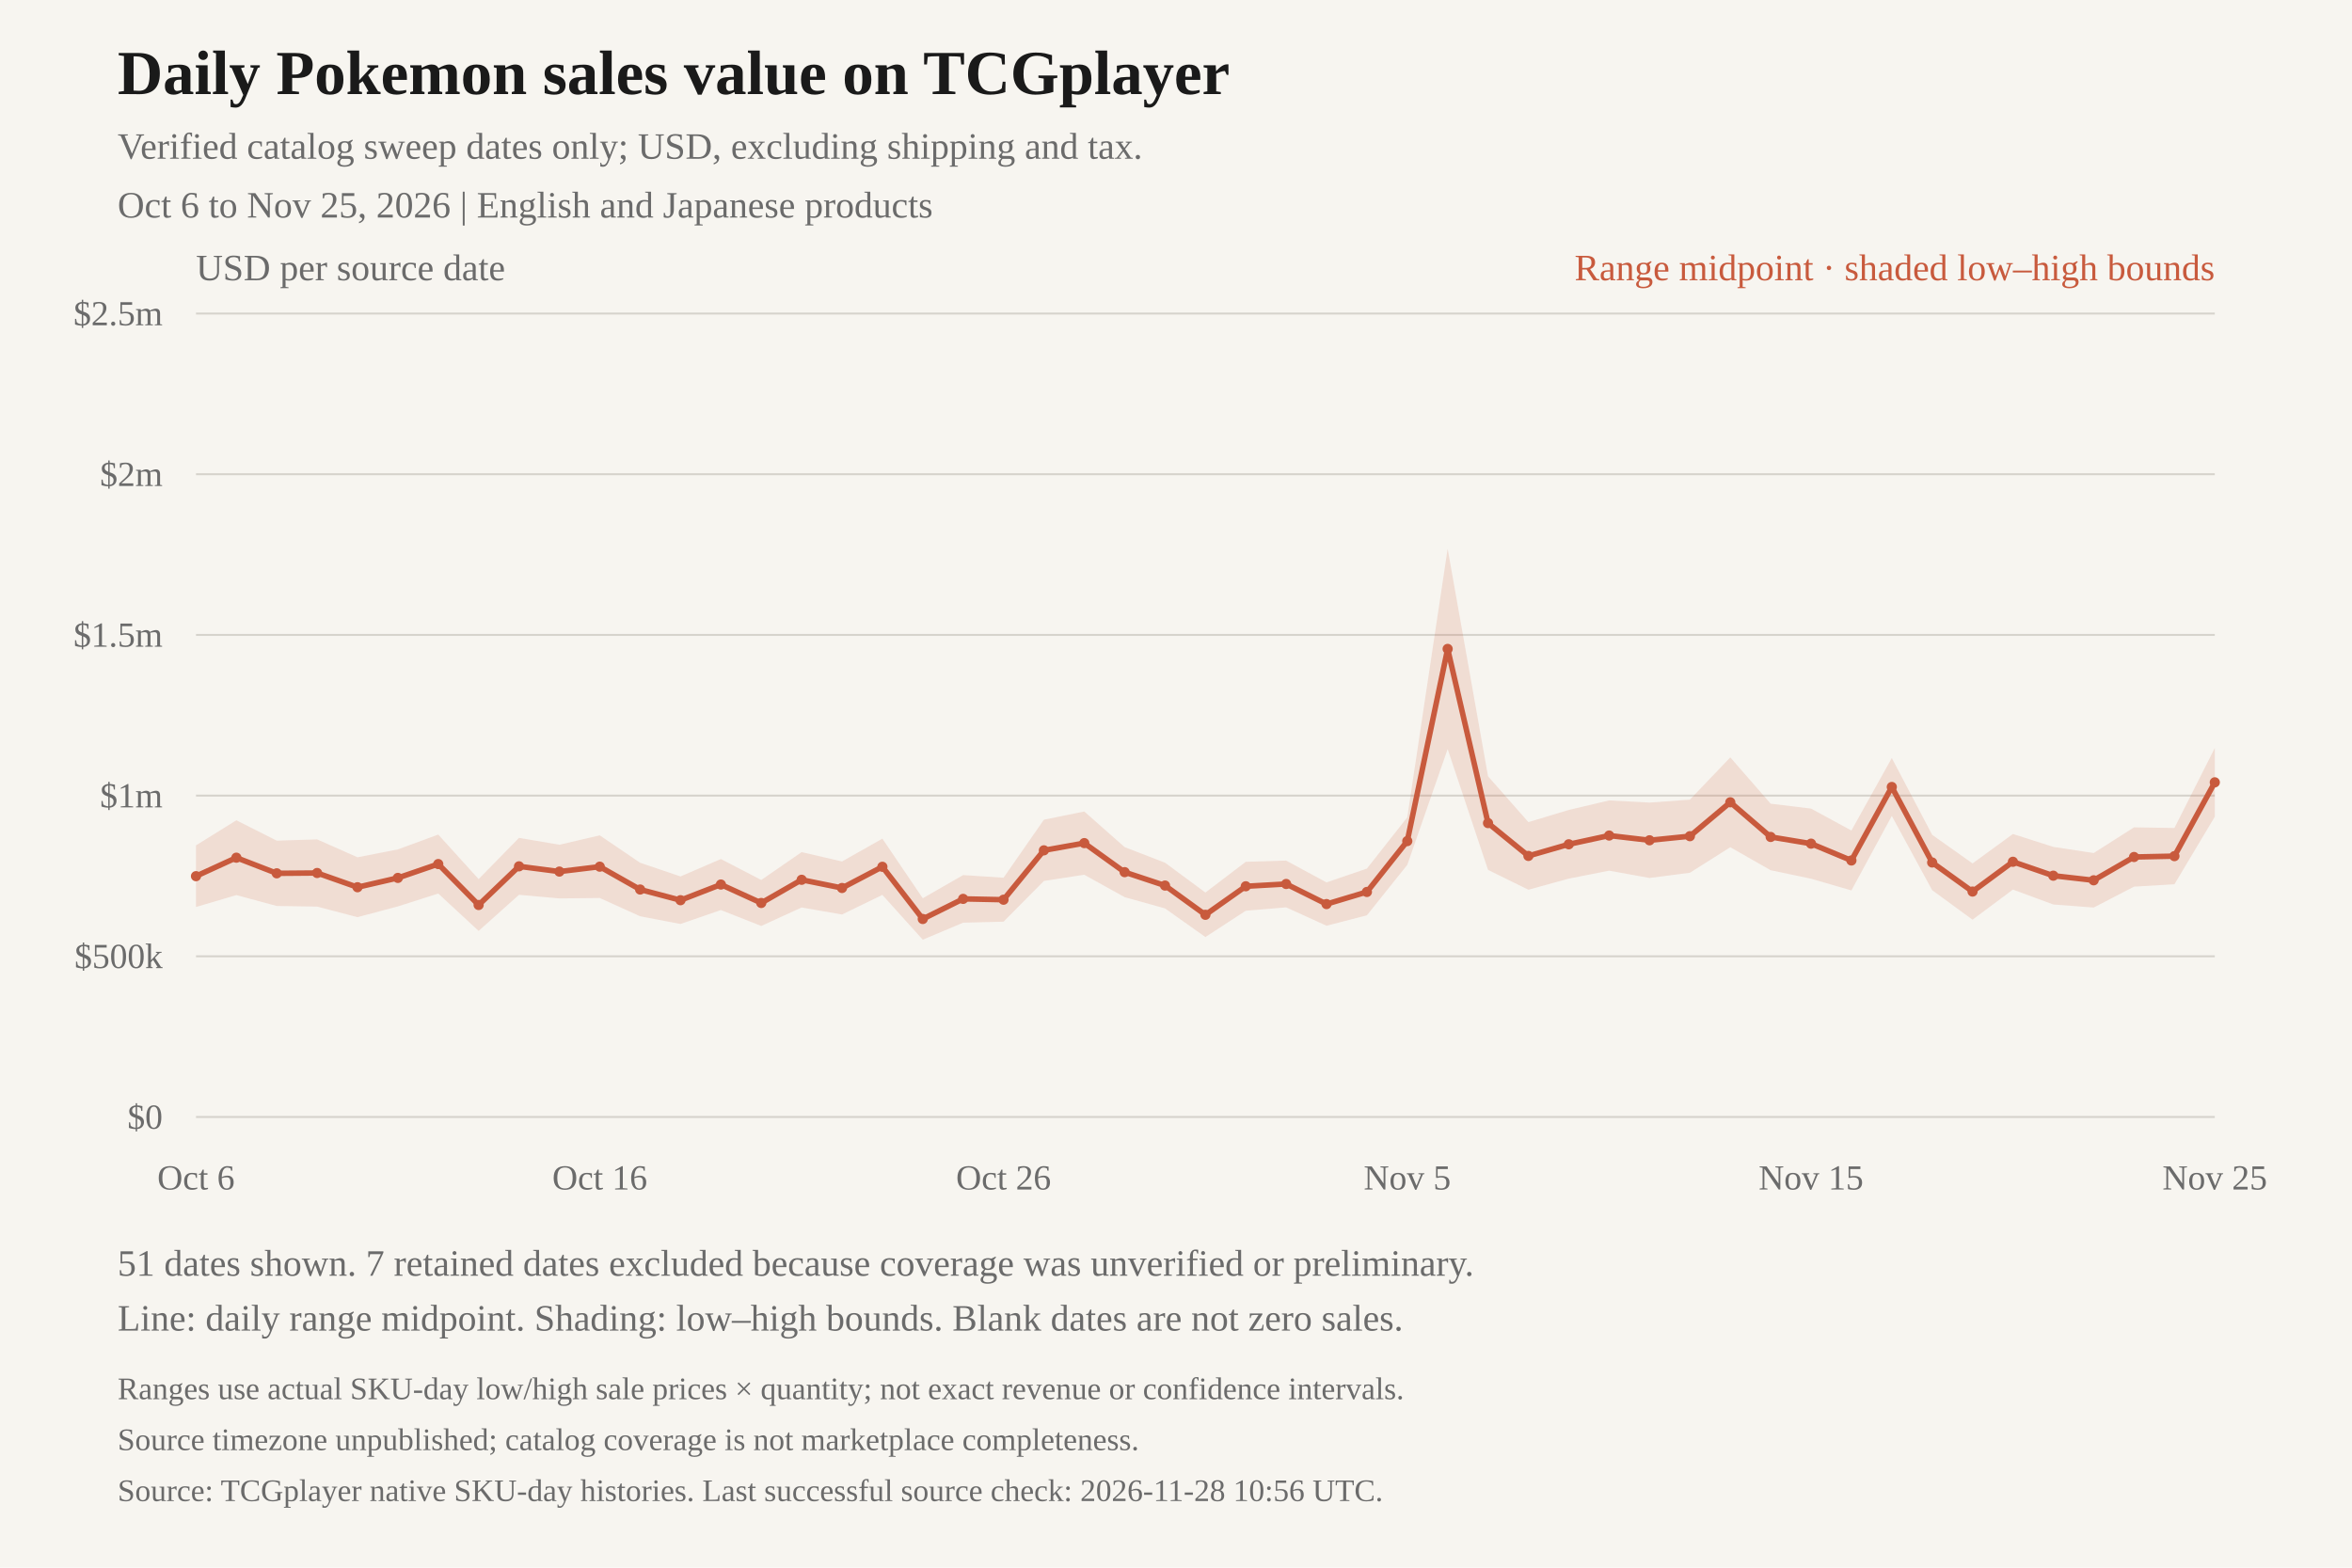
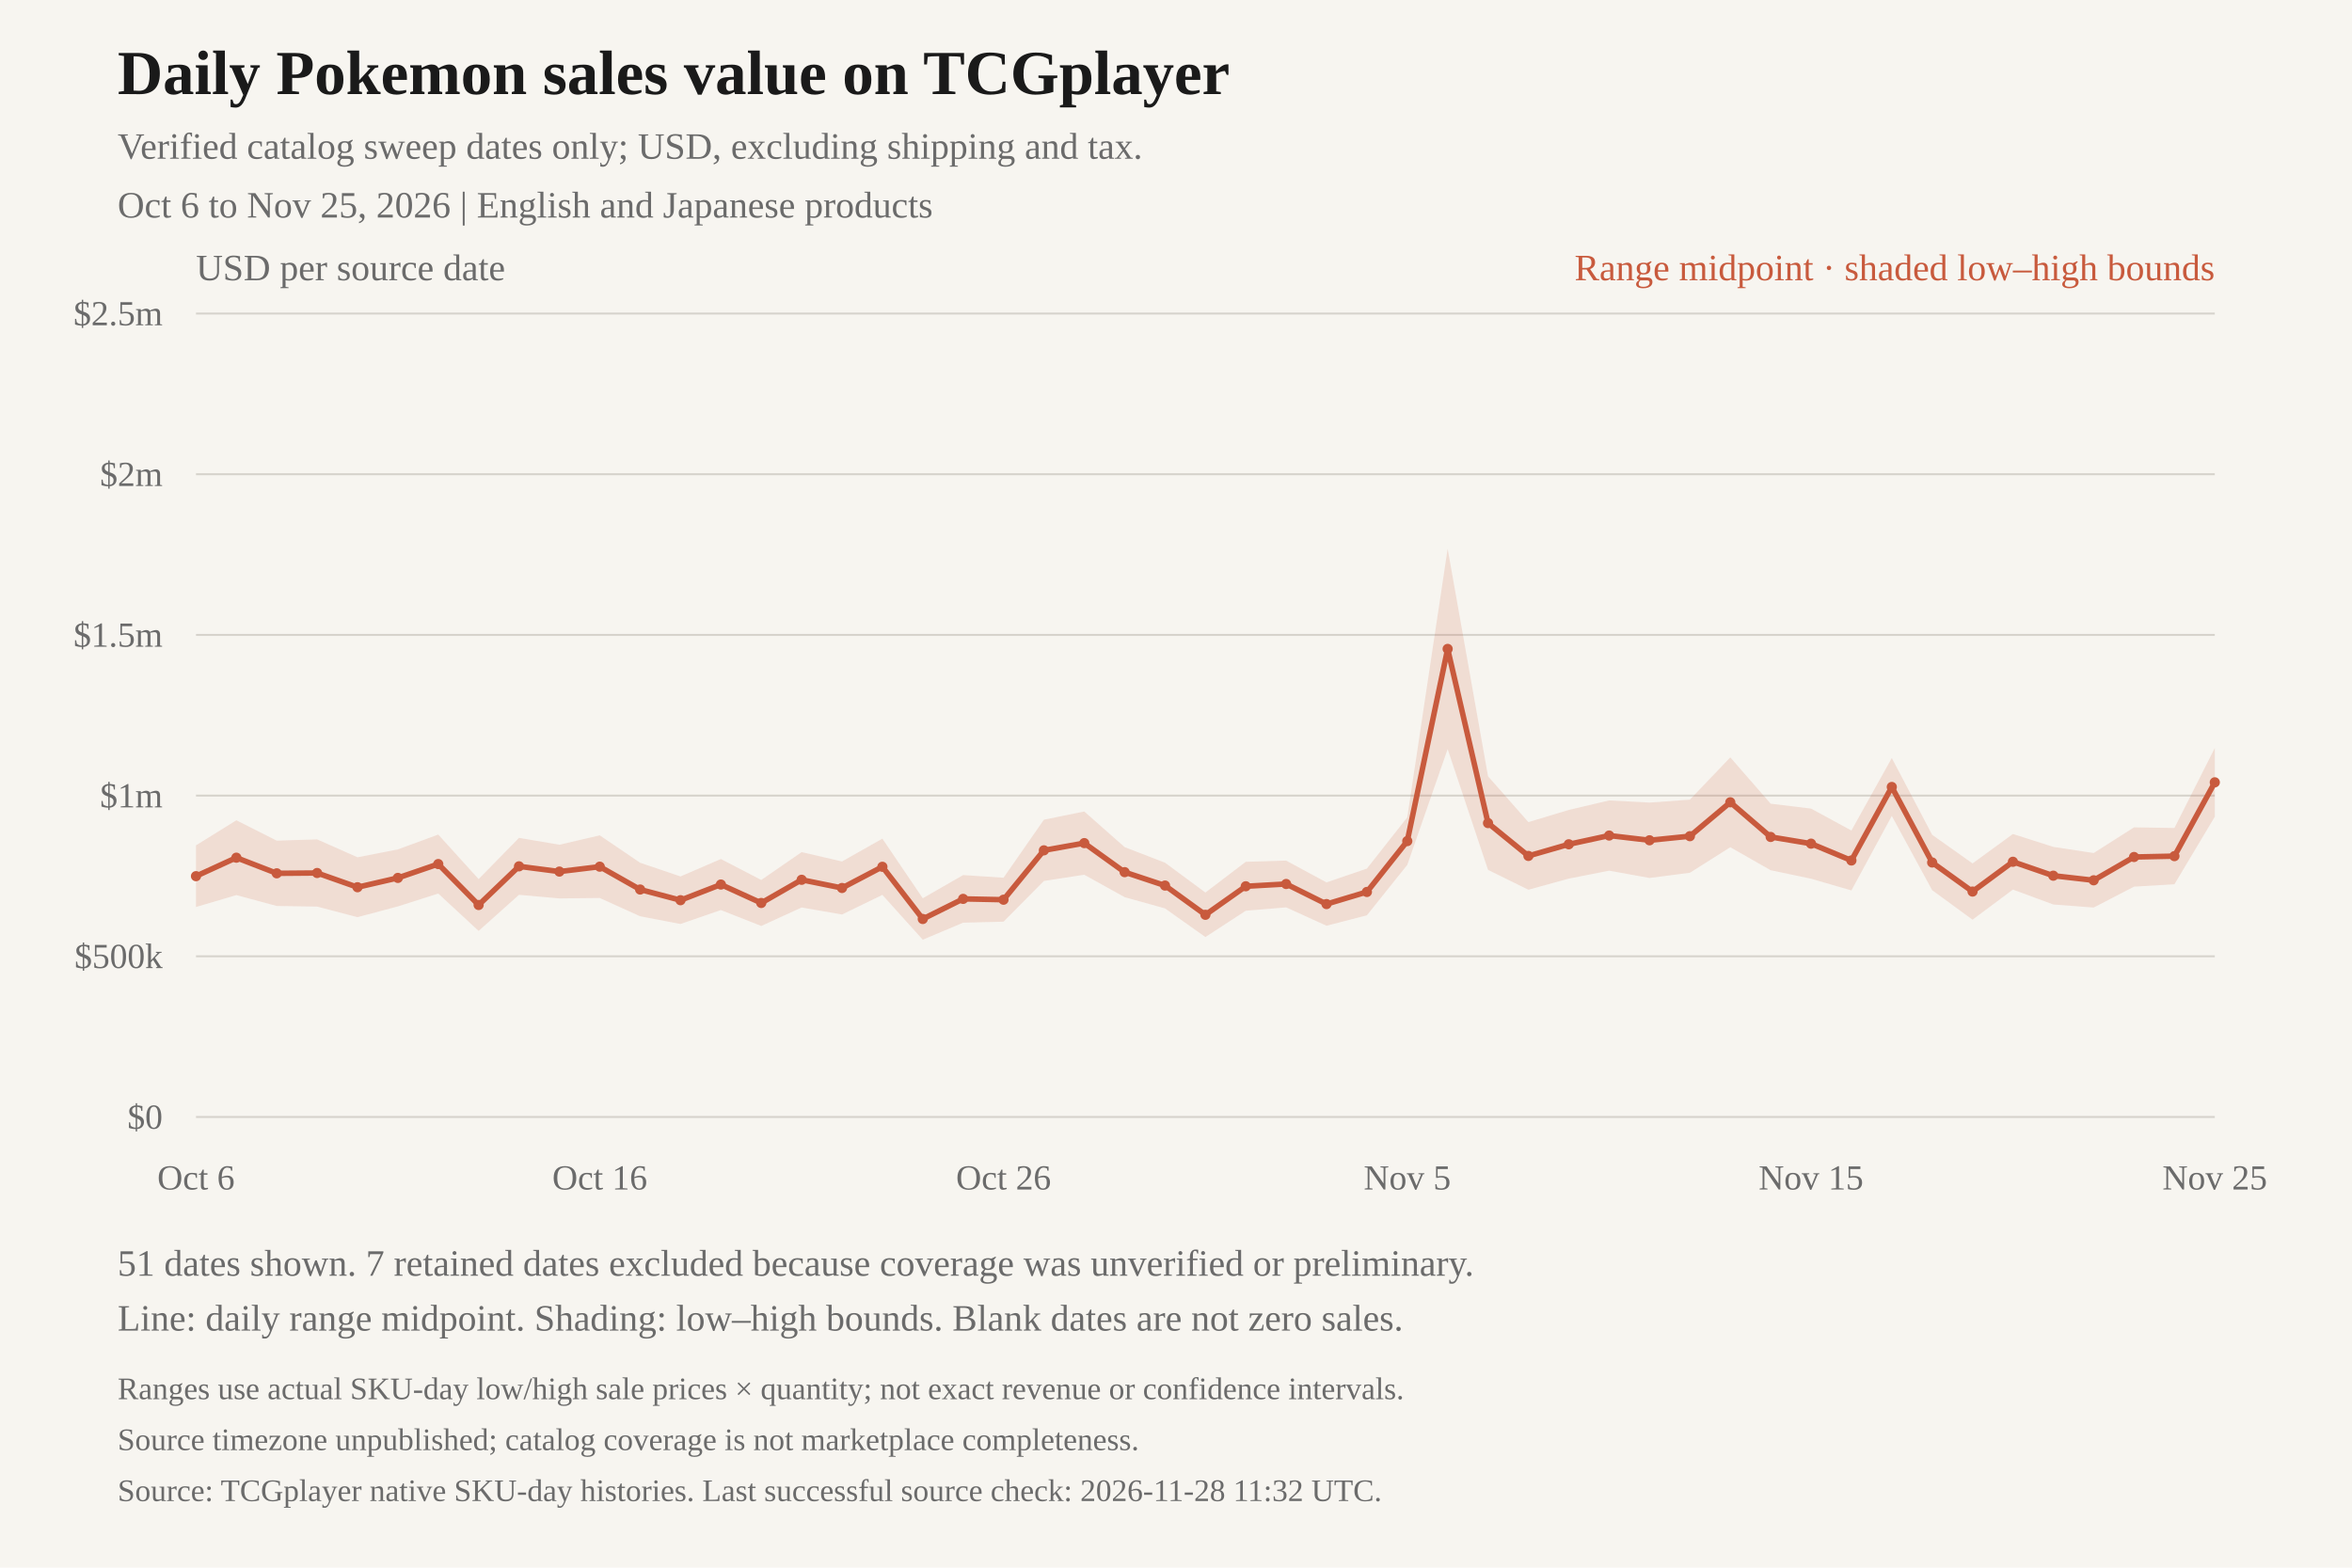
<svg xmlns="http://www.w3.org/2000/svg" width="1200" height="800" viewBox="0 0 1200 800" role="img" aria-labelledby="title description">
  <style>text{font-family:Georgia,"Liberation Serif","Times New Roman",serif;fill:#1A1A1A;font-size:19px}.title{font-size:32px;font-weight:600}.muted,.axis{fill:#6B6B6B}.axis{font-size:18px}.note{font-size:16px;fill:#6B6B6B}.grid{stroke:#D6D3CC;stroke-width:1}</style>
  <rect data-role="background" width="1200" height="800" fill="#F7F5F0" />
  <text x="60" y="48" class="title">Daily Pokemon sales value on TCGplayer</text>
  <text x="60" y="81" class="muted">Verified catalog sweep dates only; USD, excluding shipping and tax.</text>
  <text x="60" y="111" class="muted">Oct 6 to Nov 25, 2026 | English and Japanese products</text>
  <text x="100" y="143" class="muted">USD per source date</text>
  <text x="1130" y="143" text-anchor="end" style="fill:#C85A3D">Range midpoint · shaded low–high bounds</text>
  <path d="M100,570H1130" class="grid" />
  <text x="83" y="576" class="axis" text-anchor="end">$0</text>
  <path d="M100,488H1130" class="grid" />
  <text x="83" y="494" class="axis" text-anchor="end">$500k</text>
  <path d="M100,406H1130" class="grid" />
  <text x="83" y="412" class="axis" text-anchor="end">$1m</text>
  <path d="M100,324H1130" class="grid" />
  <text x="83" y="330" class="axis" text-anchor="end">$1.5m</text>
  <path d="M100,242H1130" class="grid" />
  <text x="83" y="248" class="axis" text-anchor="end">$2m</text>
  <path d="M100,160H1130" class="grid" />
  <text x="83" y="166" class="axis" text-anchor="end">$2.5m</text>
-   <polygon data-series="daily-band" points="100,431.395 120.6,418.596 141.2,428.993 161.8,428.347 182.4,437.483 203,433.454 223.6,425.889 244.2,448.6 264.8,427.569 285.4,431.071 306,426.287 326.6,440.279 347.2,447.253 367.8,438.369 388.4,449.058 409,434.841 429.6,439.616 450.2,427.977 470.8,458.392 491.4,446.556 512,447.917 532.6,418.306 553.2,414.107 573.8,432.3 594.4,440.241 615,455.468 635.6,439.795 656.2,439.169 676.8,450.3 697.4,443.246 718,417.086 738.6,280.033 759.2,396.153 779.8,419.533 800.4,413.322 821,408.457 841.6,409.566 862.2,408.054 882.8,386.495 903.4,410.127 924,412.627 944.6,423.828 965.2,386.825 985.8,426.008 1006.4,440.612 1027,425.587 1047.6,432.172 1068.2,435.314 1088.8,422.197 1109.4,422.537 1130,381.693 1130,416.767 1109.4,451.244 1088.8,452.462 1068.2,463.125 1047.6,461.564 1027,453.951 1006.4,469.323 985.8,454.266 965.2,416.371 944.6,454.391 924,448.407 903.4,444.075 882.8,432.337 862.2,445.372 841.6,448.033 821,444.309 800.4,448.363 779.8,454.039 759.2,443.908 738.6,382.255 718,441.352 697.4,467.087 676.8,472.409 656.2,463.031 635.6,464.752 615,478.179 594.4,463.563 573.8,457.823 553.2,446.38 532.6,449.56 512,470.34 491.4,470.849 470.8,479.541 450.2,456.674 429.6,466.671 409,463.09 388.4,472.524 367.8,464.4 347.2,471.512 326.6,467.575 306,458.248 285.4,458.461 264.8,456.626 244.2,475.046 223.6,455.971 203,462.546 182.4,468.031 161.8,462.639 141.2,462.325 120.6,456.767 100,462.839" fill="#C85A3D" fill-opacity="0.16" />
-   <polyline data-series="daily-midpoint" points="100,447.117 120.6,437.682 141.2,445.659 161.8,445.493 182.4,452.757 203,448 223.6,440.93 244.2,461.823 264.8,442.097 285.4,444.766 306,442.267 326.6,453.927 347.2,459.382 367.8,451.384 388.4,460.791 409,448.965 429.6,453.144 450.2,442.326 470.8,468.967 491.4,458.703 512,459.128 532.6,433.933 553.2,430.244 573.8,445.061 594.4,451.902 615,466.824 635.6,452.274 656.2,451.1 676.8,461.355 697.4,455.167 718,429.219 738.6,331.144 759.2,420.031 779.8,436.786 800.4,430.843 821,426.383 841.6,428.8 862.2,426.713 882.8,409.416 903.4,427.101 924,430.517 944.6,439.11 965.2,401.598 985.8,440.137 1006.4,454.968 1027,439.769 1047.6,446.868 1068.2,449.22 1088.8,437.33 1109.4,436.89 1130,399.23" fill="none" stroke="#C85A3D" stroke-width="2.8" stroke-linejoin="round" stroke-linecap="round" />
+   <polygon data-series="daily-band" points="100,431.395 120.6,418.596 141.2,428.993 161.8,428.347 182.4,437.483 203,433.454 223.6,425.889 244.2,448.6 264.8,427.569 285.4,431.071 306,426.287 326.6,440.279 347.2,447.253 367.8,438.369 388.4,449.058 409,434.841 429.6,439.616 450.2,427.977 470.8,458.392 491.4,446.556 512,447.917 532.6,418.306 553.2,414.107 573.8,432.3 594.4,440.241 615,455.468 635.6,439.795 656.2,439.174 676.8,450.3 697.4,443.246 718,417.086 738.6,280.033 759.2,396.153 779.8,419.533 800.4,413.322 821,408.457 841.6,409.566 862.2,408.054 882.8,386.495 903.4,410.127 924,412.627 944.6,423.828 965.2,386.825 985.8,426.008 1006.4,440.612 1027,425.587 1047.6,432.172 1068.2,435.314 1088.8,422.197 1109.4,422.537 1130,381.693 1130,416.767 1109.4,451.244 1088.8,452.462 1068.2,463.125 1047.6,461.564 1027,453.951 1006.4,469.323 985.8,454.266 965.2,416.371 944.6,454.391 924,448.407 903.4,444.075 882.8,432.337 862.2,445.372 841.6,448.033 821,444.309 800.4,448.363 779.8,454.039 759.2,443.908 738.6,382.255 718,441.352 697.4,467.087 676.8,472.409 656.2,463.036 635.6,464.752 615,478.179 594.4,463.563 573.8,457.823 553.2,446.38 532.6,449.56 512,470.34 491.4,470.849 470.8,479.541 450.2,456.674 429.6,466.671 409,463.09 388.4,472.524 367.8,464.4 347.2,471.512 326.6,467.575 306,458.248 285.4,458.461 264.8,456.626 244.2,475.046 223.6,455.971 203,462.546 182.4,468.031 161.8,462.639 141.2,462.325 120.6,456.767 100,462.839" fill="#C85A3D" fill-opacity="0.16" />
+   <polyline data-series="daily-midpoint" points="100,447.117 120.6,437.682 141.2,445.659 161.8,445.493 182.4,452.757 203,448 223.6,440.93 244.2,461.823 264.8,442.097 285.4,444.766 306,442.267 326.6,453.927 347.2,459.382 367.8,451.384 388.4,460.791 409,448.965 429.6,453.144 450.2,442.326 470.8,468.967 491.4,458.703 512,459.128 532.6,433.933 553.2,430.244 573.8,445.061 594.4,451.902 615,466.824 635.6,452.274 656.2,451.105 676.8,461.355 697.4,455.167 718,429.219 738.6,331.144 759.2,420.031 779.8,436.786 800.4,430.843 821,426.383 841.6,428.8 862.2,426.713 882.8,409.416 903.4,427.101 924,430.517 944.6,439.11 965.2,401.598 985.8,440.137 1006.4,454.968 1027,439.769 1047.6,446.868 1068.2,449.22 1088.8,437.33 1109.4,436.89 1130,399.23" fill="none" stroke="#C85A3D" stroke-width="2.8" stroke-linejoin="round" stroke-linecap="round" />
  <circle data-series="daily-observation" cx="100" cy="447.117" r="2.6" fill="#C85A3D" />
  <circle data-series="daily-observation" cx="120.6" cy="437.682" r="2.6" fill="#C85A3D" />
  <circle data-series="daily-observation" cx="141.2" cy="445.659" r="2.6" fill="#C85A3D" />
  <circle data-series="daily-observation" cx="161.8" cy="445.493" r="2.6" fill="#C85A3D" />
  <circle data-series="daily-observation" cx="182.4" cy="452.757" r="2.6" fill="#C85A3D" />
  <circle data-series="daily-observation" cx="203" cy="448" r="2.6" fill="#C85A3D" />
  <circle data-series="daily-observation" cx="223.6" cy="440.93" r="2.6" fill="#C85A3D" />
  <circle data-series="daily-observation" cx="244.2" cy="461.823" r="2.6" fill="#C85A3D" />
  <circle data-series="daily-observation" cx="264.8" cy="442.097" r="2.6" fill="#C85A3D" />
  <circle data-series="daily-observation" cx="285.4" cy="444.766" r="2.6" fill="#C85A3D" />
  <circle data-series="daily-observation" cx="306" cy="442.267" r="2.6" fill="#C85A3D" />
  <circle data-series="daily-observation" cx="326.6" cy="453.927" r="2.6" fill="#C85A3D" />
  <circle data-series="daily-observation" cx="347.2" cy="459.382" r="2.6" fill="#C85A3D" />
  <circle data-series="daily-observation" cx="367.8" cy="451.384" r="2.6" fill="#C85A3D" />
  <circle data-series="daily-observation" cx="388.4" cy="460.791" r="2.6" fill="#C85A3D" />
  <circle data-series="daily-observation" cx="409" cy="448.965" r="2.6" fill="#C85A3D" />
  <circle data-series="daily-observation" cx="429.6" cy="453.144" r="2.6" fill="#C85A3D" />
  <circle data-series="daily-observation" cx="450.2" cy="442.326" r="2.6" fill="#C85A3D" />
  <circle data-series="daily-observation" cx="470.8" cy="468.967" r="2.6" fill="#C85A3D" />
  <circle data-series="daily-observation" cx="491.4" cy="458.703" r="2.6" fill="#C85A3D" />
  <circle data-series="daily-observation" cx="512" cy="459.128" r="2.6" fill="#C85A3D" />
  <circle data-series="daily-observation" cx="532.6" cy="433.933" r="2.6" fill="#C85A3D" />
  <circle data-series="daily-observation" cx="553.2" cy="430.244" r="2.6" fill="#C85A3D" />
  <circle data-series="daily-observation" cx="573.8" cy="445.061" r="2.6" fill="#C85A3D" />
  <circle data-series="daily-observation" cx="594.4" cy="451.902" r="2.6" fill="#C85A3D" />
  <circle data-series="daily-observation" cx="615" cy="466.824" r="2.6" fill="#C85A3D" />
  <circle data-series="daily-observation" cx="635.6" cy="452.274" r="2.6" fill="#C85A3D" />
-   <circle data-series="daily-observation" cx="656.2" cy="451.1" r="2.6" fill="#C85A3D" />
+   <circle data-series="daily-observation" cx="656.2" cy="451.105" r="2.6" fill="#C85A3D" />
  <circle data-series="daily-observation" cx="676.8" cy="461.355" r="2.6" fill="#C85A3D" />
  <circle data-series="daily-observation" cx="697.4" cy="455.167" r="2.6" fill="#C85A3D" />
  <circle data-series="daily-observation" cx="718" cy="429.219" r="2.6" fill="#C85A3D" />
  <circle data-series="daily-observation" cx="738.6" cy="331.144" r="2.6" fill="#C85A3D" />
  <circle data-series="daily-observation" cx="759.2" cy="420.031" r="2.6" fill="#C85A3D" />
  <circle data-series="daily-observation" cx="779.8" cy="436.786" r="2.6" fill="#C85A3D" />
  <circle data-series="daily-observation" cx="800.4" cy="430.843" r="2.6" fill="#C85A3D" />
  <circle data-series="daily-observation" cx="821" cy="426.383" r="2.6" fill="#C85A3D" />
  <circle data-series="daily-observation" cx="841.6" cy="428.8" r="2.6" fill="#C85A3D" />
  <circle data-series="daily-observation" cx="862.2" cy="426.713" r="2.6" fill="#C85A3D" />
  <circle data-series="daily-observation" cx="882.8" cy="409.416" r="2.6" fill="#C85A3D" />
  <circle data-series="daily-observation" cx="903.4" cy="427.101" r="2.6" fill="#C85A3D" />
  <circle data-series="daily-observation" cx="924" cy="430.517" r="2.6" fill="#C85A3D" />
  <circle data-series="daily-observation" cx="944.6" cy="439.11" r="2.6" fill="#C85A3D" />
  <circle data-series="daily-observation" cx="965.2" cy="401.598" r="2.6" fill="#C85A3D" />
  <circle data-series="daily-observation" cx="985.8" cy="440.137" r="2.6" fill="#C85A3D" />
  <circle data-series="daily-observation" cx="1006.4" cy="454.968" r="2.6" fill="#C85A3D" />
  <circle data-series="daily-observation" cx="1027" cy="439.769" r="2.6" fill="#C85A3D" />
  <circle data-series="daily-observation" cx="1047.6" cy="446.868" r="2.6" fill="#C85A3D" />
  <circle data-series="daily-observation" cx="1068.2" cy="449.22" r="2.6" fill="#C85A3D" />
  <circle data-series="daily-observation" cx="1088.8" cy="437.33" r="2.6" fill="#C85A3D" />
  <circle data-series="daily-observation" cx="1109.4" cy="436.89" r="2.6" fill="#C85A3D" />
  <circle data-series="daily-observation" cx="1130" cy="399.23" r="2.6" fill="#C85A3D" />
  <text x="100" y="607" class="axis" text-anchor="middle">Oct 6</text>
  <text x="306" y="607" class="axis" text-anchor="middle">Oct 16</text>
  <text x="512" y="607" class="axis" text-anchor="middle">Oct 26</text>
  <text x="718" y="607" class="axis" text-anchor="middle">Nov 5</text>
  <text x="924" y="607" class="axis" text-anchor="middle">Nov 15</text>
  <text x="1130" y="607" class="axis" text-anchor="middle">Nov 25</text>
  <text x="60" y="651" class="muted">51 dates shown. 7 retained dates excluded because coverage was unverified or preliminary.</text>
  <text x="60" y="679" class="muted">Line: daily range midpoint. Shading: low–high bounds. Blank dates are not zero sales.</text>
  <text x="60" y="714" class="note">Ranges use actual SKU-day low/high sale prices × quantity; not exact revenue or confidence intervals.</text>
  <text x="60" y="740" class="note">Source timezone unpublished; catalog coverage is not marketplace completeness.</text>
-   <text x="60" y="766" class="note">Source: TCGplayer native SKU-day histories. Last successful source check: 2026-11-28 10:56 UTC.</text>
+   <text x="60" y="766" class="note">Source: TCGplayer native SKU-day histories. Last successful source check: 2026-11-28 11:32 UTC.</text>
</svg>
